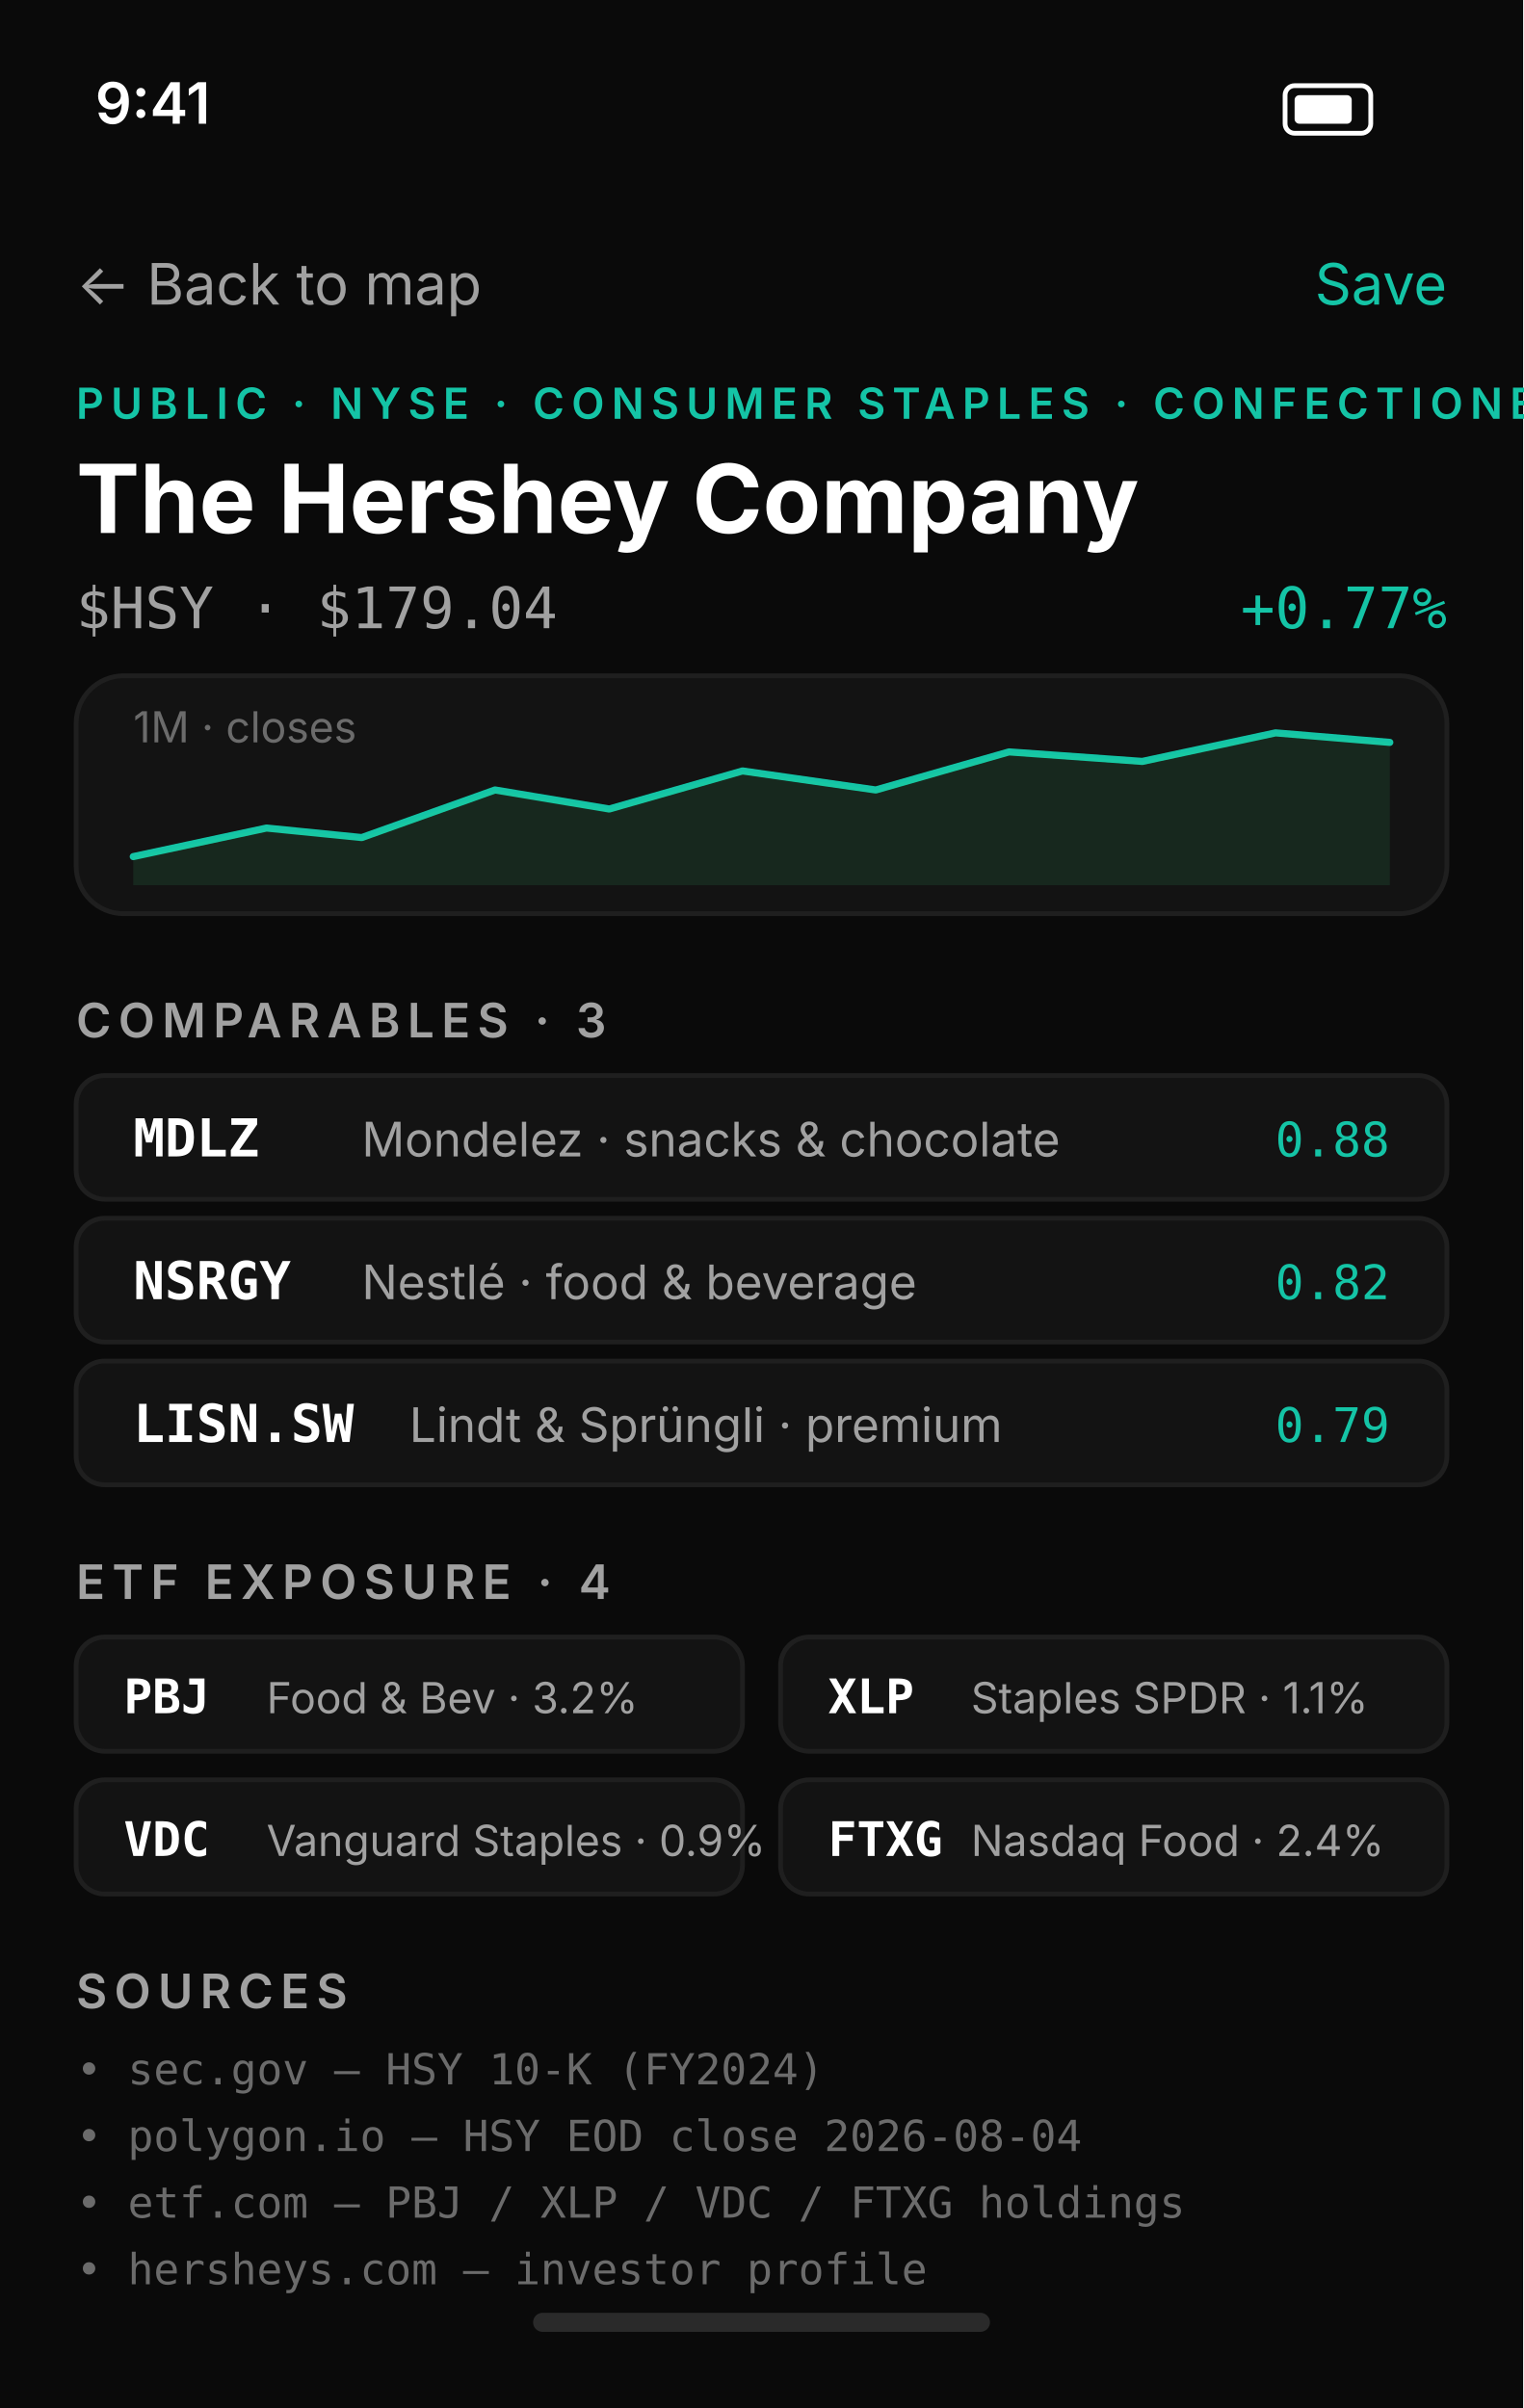
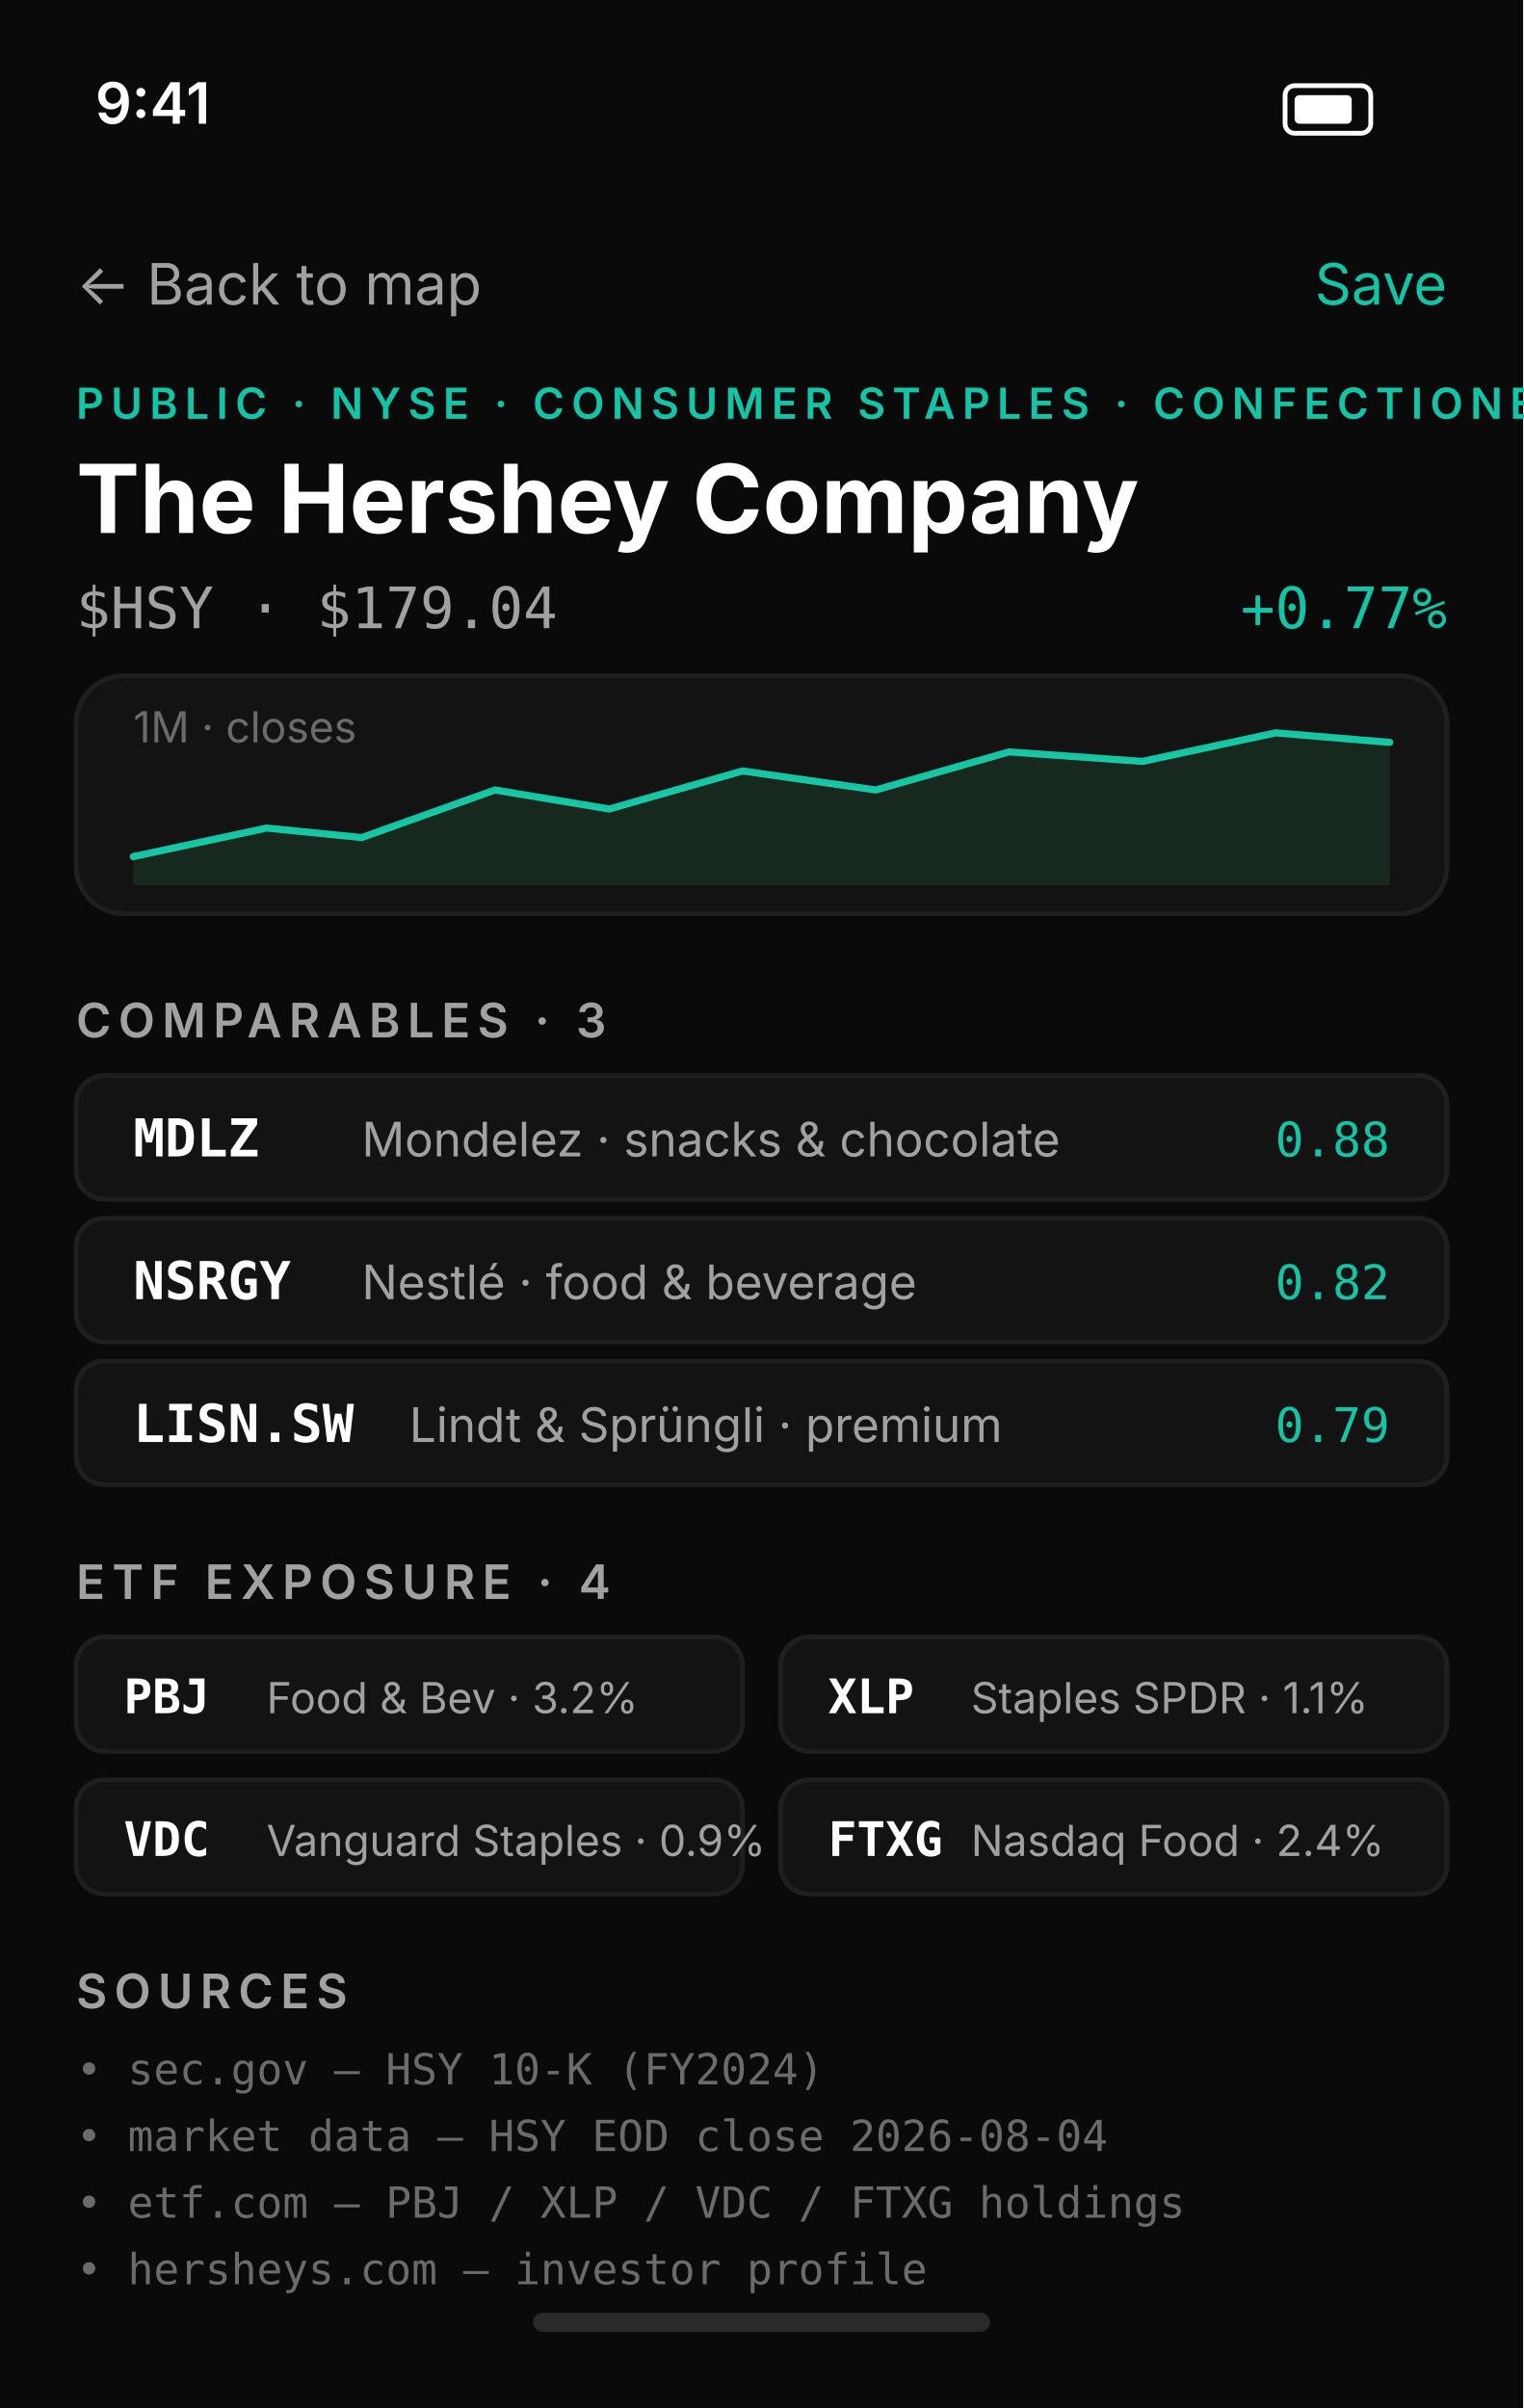
<svg xmlns="http://www.w3.org/2000/svg" viewBox="0 0 320 506" role="img" aria-label="Hershey Company detail sheet with three comparables, four ETFs, and source citations">
  <rect width="320" height="506" fill="#0a0a0a" />
  <g fill="#ffffff">
    <text x="20" y="26" font-family="ui-sans-serif, system-ui, -apple-system, sans-serif" font-size="12" font-weight="600">9:41</text>
    <rect x="270" y="18" width="18" height="10" rx="2" fill="none" stroke="#ffffff" stroke-width="1" />
    <rect x="272" y="20" width="12" height="6" rx="1" />
  </g>
  <g transform="translate(16,50)">
    <text x="0" y="14" font-family="ui-sans-serif, system-ui, -apple-system, sans-serif" font-size="12" fill="#a1a1a1">← Back to map</text>
    <text x="288" y="14" text-anchor="end" font-family="ui-sans-serif, system-ui, -apple-system, sans-serif" font-size="12" fill="#14c4a6">Save</text>
  </g>
  <g transform="translate(16,76)">
    <text x="0" y="12" font-family="ui-sans-serif, system-ui, -apple-system, sans-serif" font-size="9" font-weight="600" fill="#14c4a6" letter-spacing="1.5">PUBLIC · NYSE · CONSUMER STAPLES · CONFECTIONERY</text>
    <text x="0" y="36" font-family="ui-sans-serif, system-ui, -apple-system, sans-serif" font-size="20" font-weight="700" fill="#ffffff">The Hershey Company</text>
    <text x="0" y="56" font-family="ui-monospace, SFMono-Regular, Menlo, monospace" font-size="12" fill="#a1a1a1">$HSY · $179.04</text>
    <text x="288" y="56" text-anchor="end" font-family="ui-monospace, SFMono-Regular, Menlo, monospace" font-size="12" fill="#14c4a6">+0.77%</text>
  </g>
  <g transform="translate(16,142)">
    <rect x="0" y="0" width="288" height="50" rx="10" fill="#131313" stroke="#1f1f1f" stroke-width="1" />
    <path d="M 12 38 L 40 32 L 60 34 L 88 24 L 112 28 L 140 20 L 168 24 L 196 16 L 224 18 L 252 12 L 276 14" fill="none" stroke="#14c4a6" stroke-width="1.5" stroke-linecap="round" stroke-linejoin="round" />
    <path d="M 12 38 L 40 32 L 60 34 L 88 24 L 112 28 L 140 20 L 168 24 L 196 16 L 224 18 L 252 12 L 276 14 L 276 44 L 12 44 Z" fill="rgba(62,230,138,0.10)" />
    <text x="12" y="14" font-family="ui-sans-serif, system-ui, -apple-system, sans-serif" font-size="9" fill="#6b6b6b">1M · closes</text>
  </g>
  <g transform="translate(16,206)">
    <text x="0" y="12" font-family="ui-sans-serif, system-ui, -apple-system, sans-serif" font-size="10" font-weight="600" fill="#a1a1a1" letter-spacing="1.5">COMPARABLES · 3</text>
    <g transform="translate(0,20)">
      <rect x="0" y="0" width="288" height="26" rx="6" fill="#131313" stroke="#1f1f1f" stroke-width="1" />
      <text x="12" y="17" font-family="ui-monospace, SFMono-Regular, Menlo, monospace" font-size="11" font-weight="700" fill="#ffffff">MDLZ</text>
      <text x="60" y="17" font-family="ui-sans-serif, system-ui, -apple-system, sans-serif" font-size="10" fill="#a1a1a1">Mondelez · snacks &amp; chocolate</text>
      <text x="276" y="17" text-anchor="end" font-family="ui-monospace, SFMono-Regular, Menlo, monospace" font-size="10" fill="#14c4a6">0.88</text>
    </g>
    <g transform="translate(0,50)">
      <rect x="0" y="0" width="288" height="26" rx="6" fill="#131313" stroke="#1f1f1f" stroke-width="1" />
      <text x="12" y="17" font-family="ui-monospace, SFMono-Regular, Menlo, monospace" font-size="11" font-weight="700" fill="#ffffff">NSRGY</text>
      <text x="60" y="17" font-family="ui-sans-serif, system-ui, -apple-system, sans-serif" font-size="10" fill="#a1a1a1">Nestlé · food &amp; beverage</text>
      <text x="276" y="17" text-anchor="end" font-family="ui-monospace, SFMono-Regular, Menlo, monospace" font-size="10" fill="#14c4a6">0.82</text>
    </g>
    <g transform="translate(0,80)">
      <rect x="0" y="0" width="288" height="26" rx="6" fill="#131313" stroke="#1f1f1f" stroke-width="1" />
      <text x="12" y="17" font-family="ui-monospace, SFMono-Regular, Menlo, monospace" font-size="11" font-weight="700" fill="#ffffff">LISN.SW</text>
      <text x="70" y="17" font-family="ui-sans-serif, system-ui, -apple-system, sans-serif" font-size="10" fill="#a1a1a1">Lindt &amp; Sprüngli · premium</text>
      <text x="276" y="17" text-anchor="end" font-family="ui-monospace, SFMono-Regular, Menlo, monospace" font-size="10" fill="#14c4a6">0.79</text>
    </g>
  </g>
  <g transform="translate(16,324)">
    <text x="0" y="12" font-family="ui-sans-serif, system-ui, -apple-system, sans-serif" font-size="10" font-weight="600" fill="#a1a1a1" letter-spacing="1.5">ETF EXPOSURE · 4</text>
    <g transform="translate(0,20)">
      <rect x="0" y="0" width="140" height="24" rx="6" fill="#131313" stroke="#1f1f1f" stroke-width="1" />
      <text x="10" y="16" font-family="ui-monospace, SFMono-Regular, Menlo, monospace" font-size="10" font-weight="700" fill="#ffffff">PBJ</text>
      <text x="40" y="16" font-family="ui-sans-serif, system-ui, -apple-system, sans-serif" font-size="9" fill="#a1a1a1">Food &amp; Bev · 3.2%</text>
    </g>
    <g transform="translate(148,20)">
      <rect x="0" y="0" width="140" height="24" rx="6" fill="#131313" stroke="#1f1f1f" stroke-width="1" />
      <text x="10" y="16" font-family="ui-monospace, SFMono-Regular, Menlo, monospace" font-size="10" font-weight="700" fill="#ffffff">XLP</text>
      <text x="40" y="16" font-family="ui-sans-serif, system-ui, -apple-system, sans-serif" font-size="9" fill="#a1a1a1">Staples SPDR · 1.1%</text>
    </g>
    <g transform="translate(0,50)">
      <rect x="0" y="0" width="140" height="24" rx="6" fill="#131313" stroke="#1f1f1f" stroke-width="1" />
      <text x="10" y="16" font-family="ui-monospace, SFMono-Regular, Menlo, monospace" font-size="10" font-weight="700" fill="#ffffff">VDC</text>
      <text x="40" y="16" font-family="ui-sans-serif, system-ui, -apple-system, sans-serif" font-size="9" fill="#a1a1a1">Vanguard Staples · 0.9%</text>
    </g>
    <g transform="translate(148,50)">
      <rect x="0" y="0" width="140" height="24" rx="6" fill="#131313" stroke="#1f1f1f" stroke-width="1" />
      <text x="10" y="16" font-family="ui-monospace, SFMono-Regular, Menlo, monospace" font-size="10" font-weight="700" fill="#ffffff">FTXG</text>
      <text x="40" y="16" font-family="ui-sans-serif, system-ui, -apple-system, sans-serif" font-size="9" fill="#a1a1a1">Nasdaq Food · 2.4%</text>
    </g>
  </g>
  <g transform="translate(16,410)">
    <text x="0" y="12" font-family="ui-sans-serif, system-ui, -apple-system, sans-serif" font-size="10" font-weight="600" fill="#a1a1a1" letter-spacing="1.5">SOURCES</text>
    <g font-family="ui-monospace, SFMono-Regular, Menlo, monospace" font-size="9" fill="#6b6b6b">
      <text x="0" y="28">• sec.gov — HSY 10-K (FY2024)</text>
-       <text x="0" y="42">• polygon.io — HSY EOD close 2026-08-04</text>
+       <text x="0" y="42">• market data — HSY EOD close 2026-08-04</text>
      <text x="0" y="56">• etf.com — PBJ / XLP / VDC / FTXG holdings</text>
      <text x="0" y="70">• hersheys.com — investor profile</text>
    </g>
  </g>
  <rect x="112" y="486" width="96" height="4" rx="2" fill="#2a2a2a" />
</svg>
